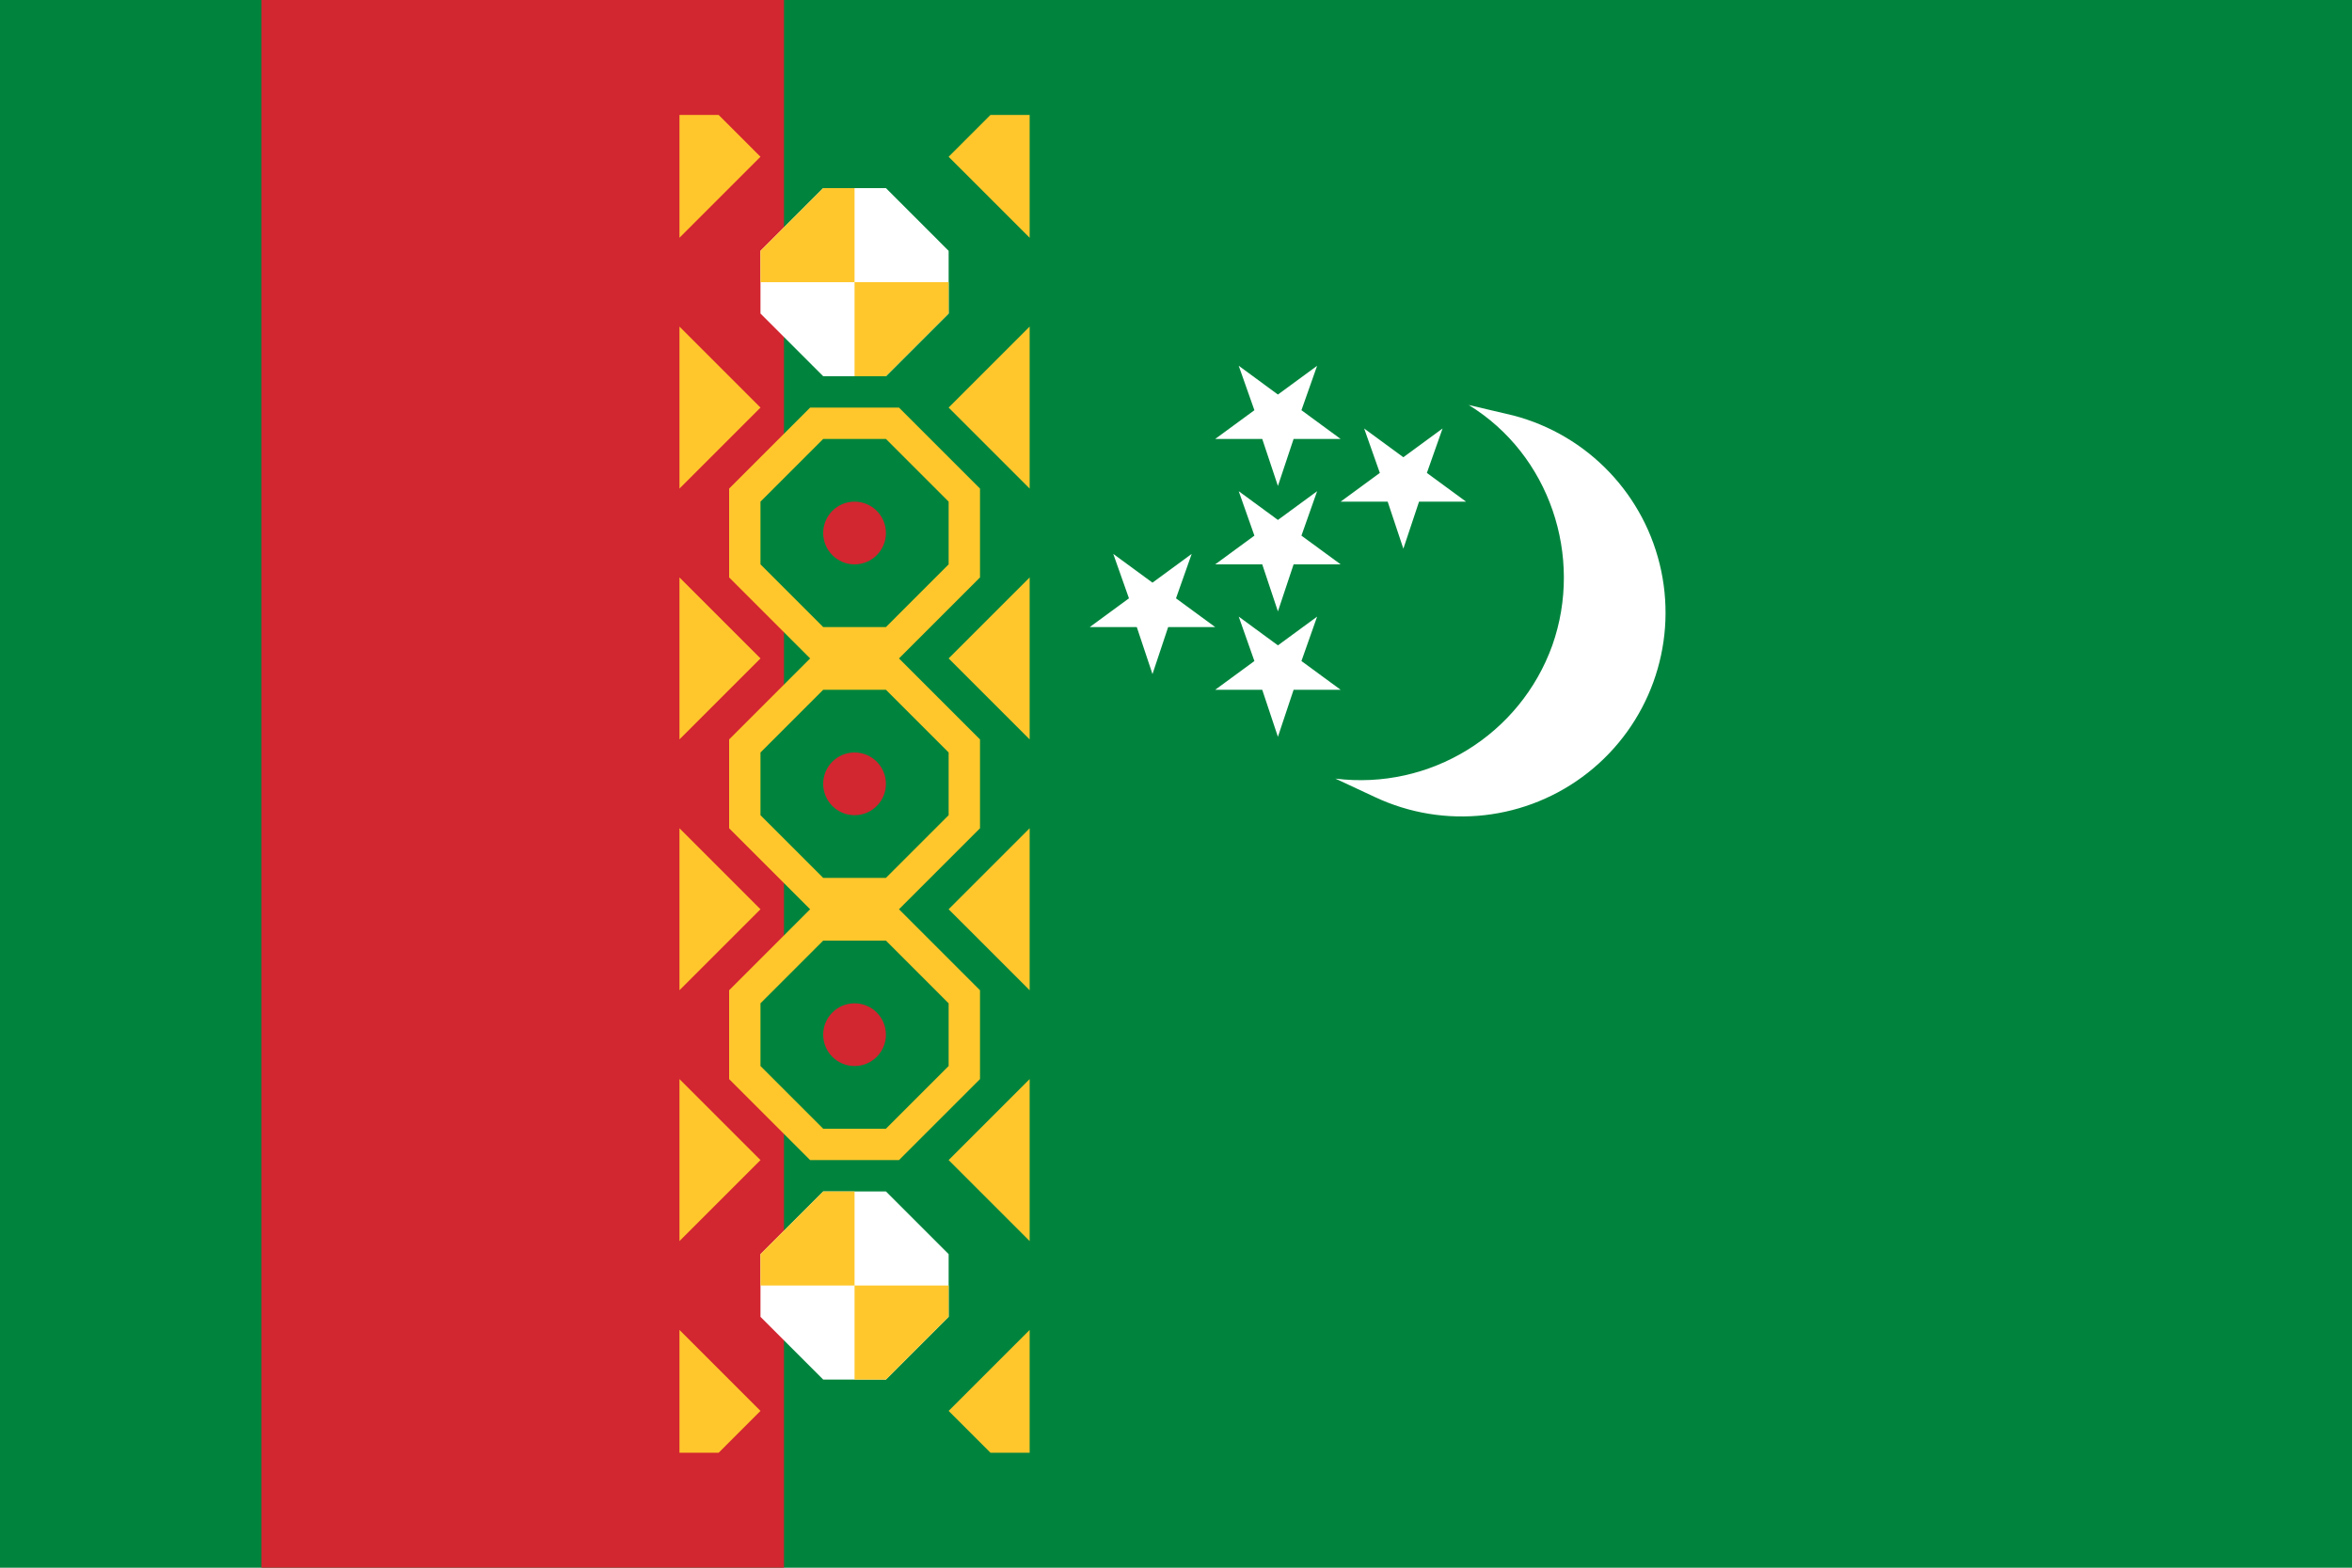
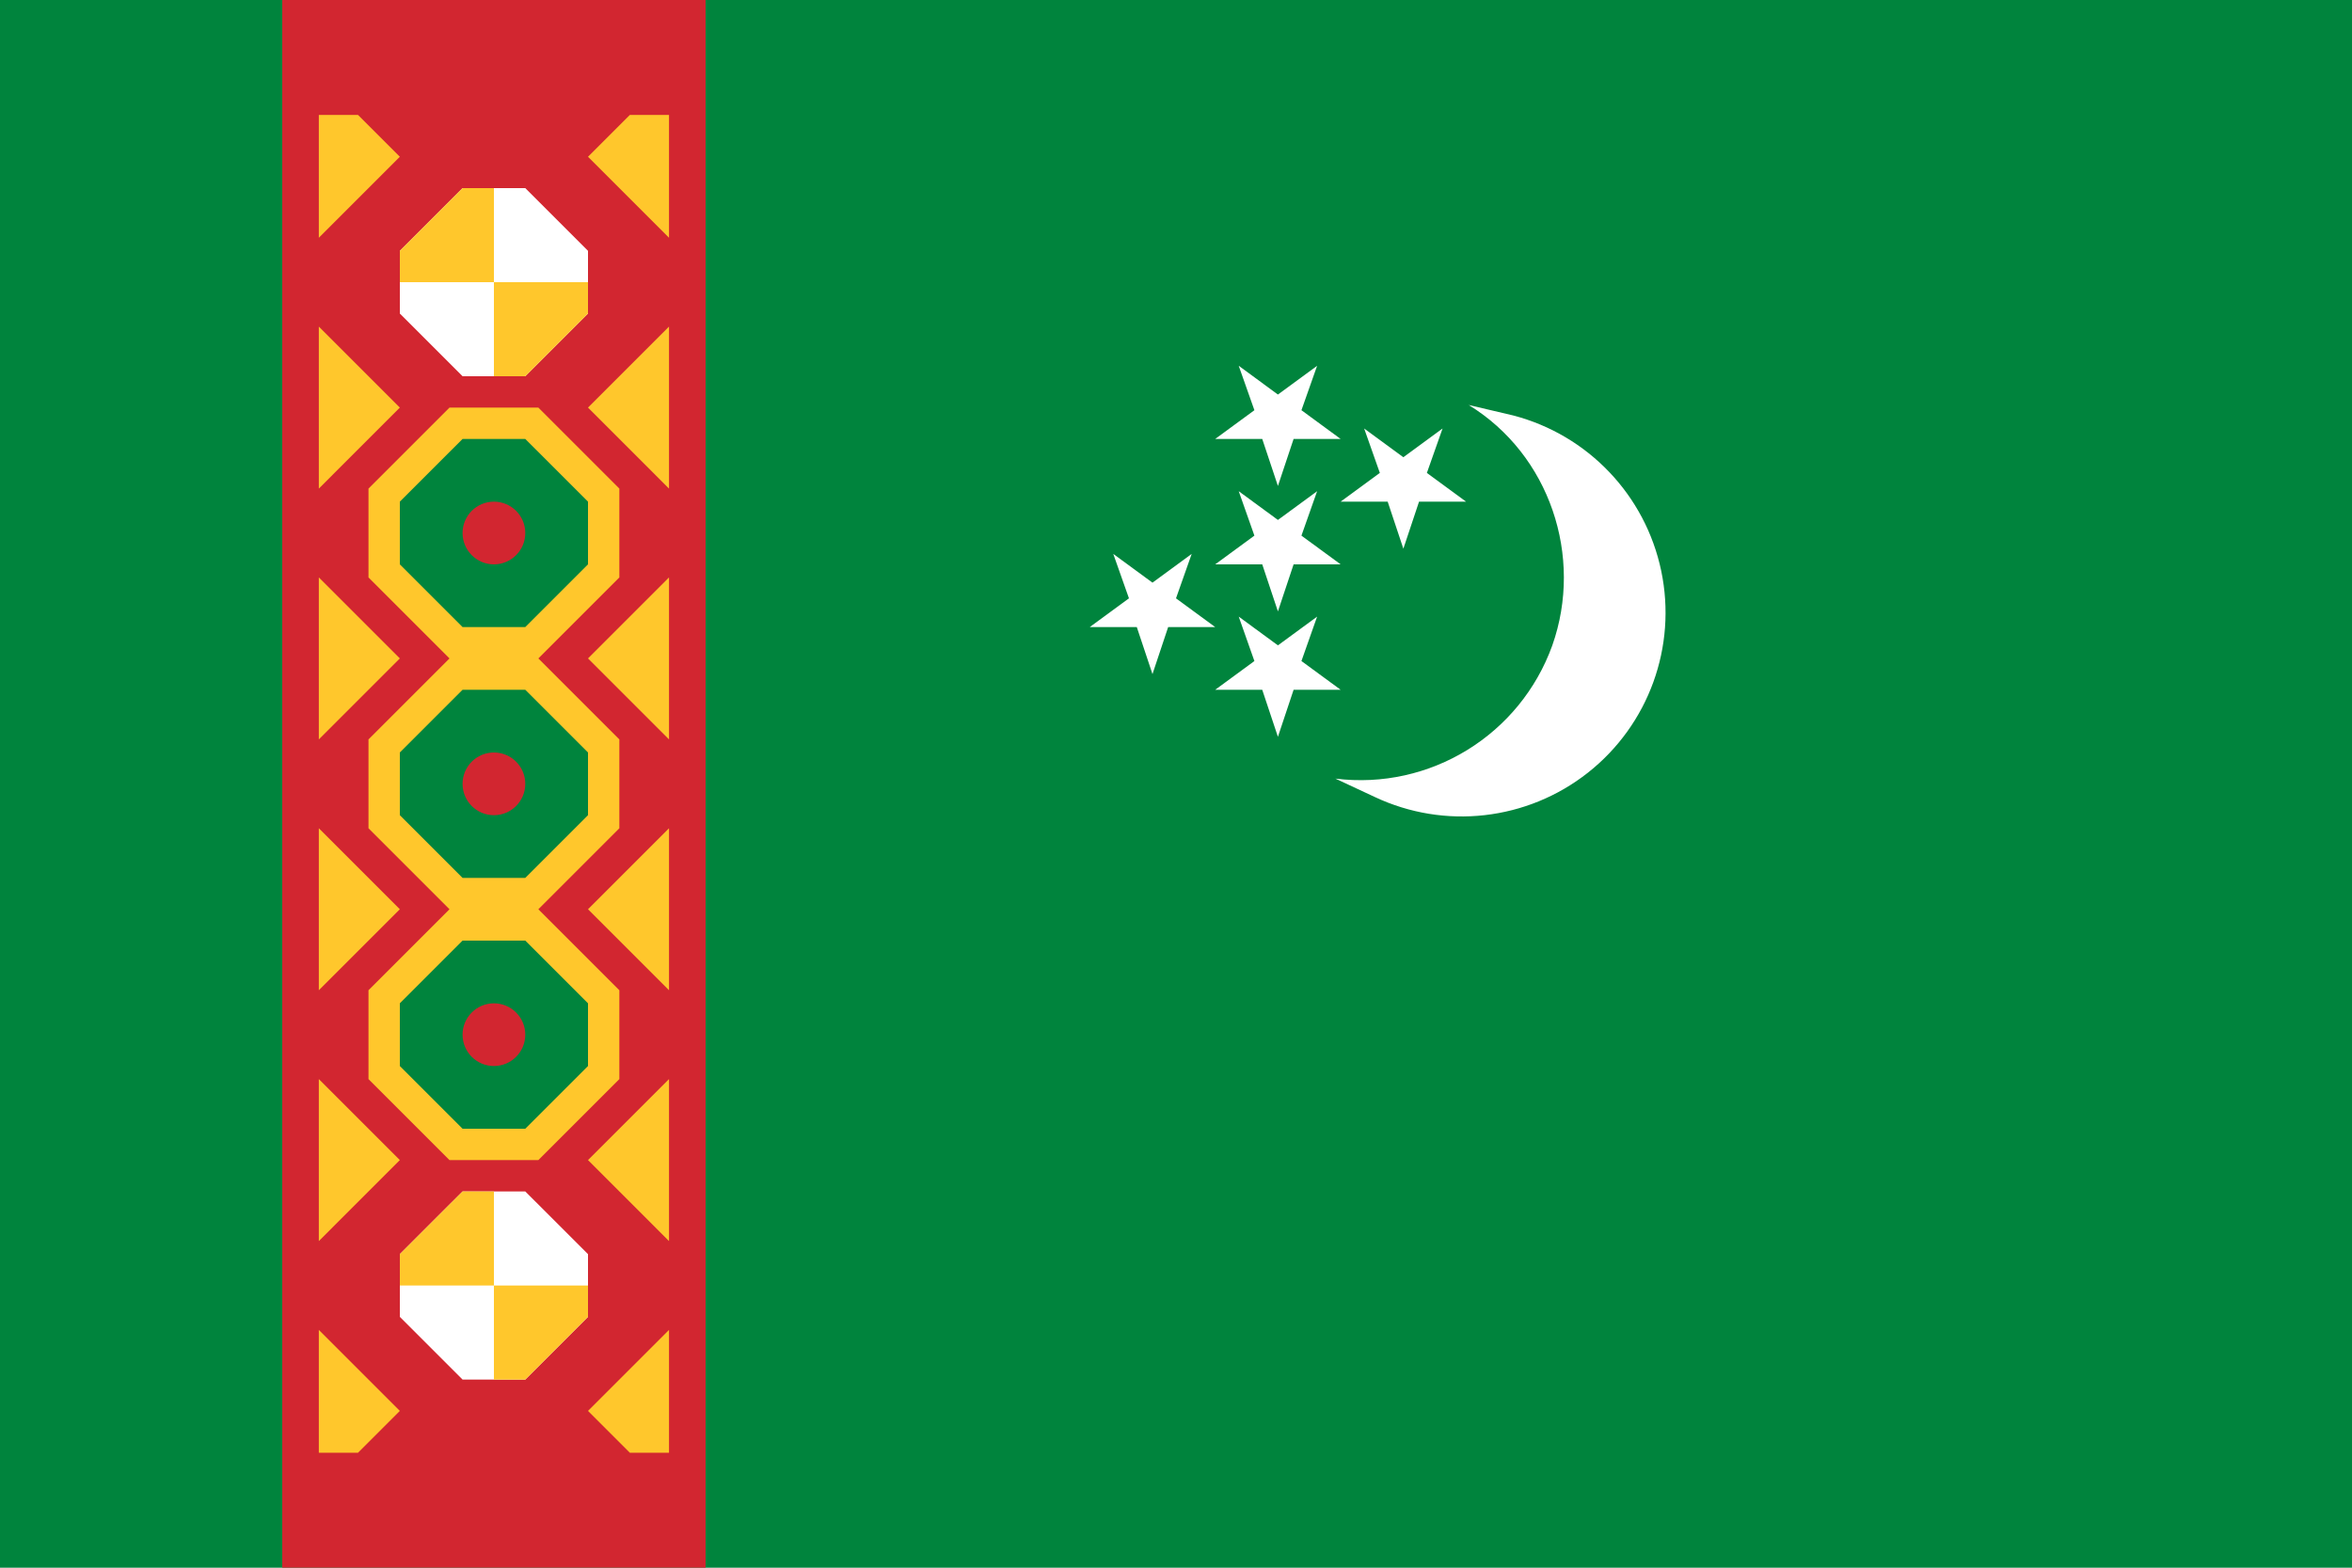
<svg xmlns="http://www.w3.org/2000/svg" width="900" height="600">
  <path fill="#00843D" d="M0 0h900v600H0z" />
-   <path fill="#D22630" d="M100 0h200v600H100z" />
-   <g transform="translate(194,44)">
-     <path fill="#FFFFFF" d="m280 96 6 17-15 11h18l6 18 6-18h18l-15-11 6-17-15 11zm88 15c31 19 44 58 32 92a78 78 0 0 1-83 51l15 7a78 78 0 1 0 53-146zm-40 9 6 17-15 11h18l6 18 6-18h18l-15-11 6-17-15 11zm-48 24 6 17-15 11h18l6 18 6-18h18l-15-11 6-17-15 11zm-48 24 6 17-15 11h18l6 18 6-18h18l-15-11 6-17-15 11zm48 24 6 17-15 11h18l6 18 6-18h18l-15-11 6-17-15 11zM97 52l24-24h24l24 24v24l-24 24h-24L97 76zm0 384 24-24h24l24 24v24l-24 24h-24l-24-24z" />
+   <path fill="#D22630" d="M108 0h162v600H108z" />
+   <g transform="translate(56,44)">
+     <path fill="#FFFFFF" d="M97 52l24-24h24l24 24v24l-24 24h-24L97 76zm0 384 24-24h24l24 24v24l-24 24h-24l-24-24z" />
    <path fill="#FFC72C" d="M66 0v47l31-31L81 0zm119 0-16 16 31 31V0zm-64 28L97 52v12h36V28zm12 36v36h12l24-24V64zM66 81v62l31-31zm134 0-31 31 31 31zm-84 31-31 31v34l31 31-31 31v34l31 31-31 31v34l31 31h34l31-31v-34l-31-31 31-31v-34l-31-31 31-31v-34l-31-31zm-50 65v62l31-31zm134 0-31 31 31 31zM66 273v62l31-31zm134 0-31 31 31 31zM66 369v62l31-31zm134 0-31 31 31 31zm-79 43-24 24v12h36v-36zm12 36v36h12l24-24v-12zm-67 17v47h15l16-16zm134 0-31 31 16 16h15z" />
    <path fill="#00843D" d="m121 124-24 24v24l24 24h24l24-24v-24l-24-24zm0 96-24 24v24l24 24h24l24-24v-24l-24-24zm0 96-24 24v24l24 24h24l24-24v-24l-24-24z" />
    <path fill="#D22630" d="M133 148a12 12 0 0 0-12 12 12 12 0 0 0 12 12 12 12 0 0 0 12-12 12 12 0 0 0-12-12m0 96a12 12 0 0 0-12 12 12 12 0 0 0 12 12 12 12 0 0 0 12-12 12 12 0 0 0-12-12m0 96a12 12 0 0 0-12 12 12 12 0 0 0 12 12 12 12 0 0 0 12-12 12 12 0 0 0-12-12" />
  </g>
+   <g transform="translate(194,44)">
+     <path fill="#FFFFFF" d="m280 96 6 17-15 11h18l6 18 6-18h18l-15-11 6-17-15 11zm88 15c31 19 44 58 32 92a78 78 0 0 1-83 51l15 7a78 78 0 1 0 53-146zm-40 9 6 17-15 11h18l6 18 6-18h18l-15-11 6-17-15 11zm-48 24 6 17-15 11h18l6 18 6-18h18l-15-11 6-17-15 11zm-48 24 6 17-15 11h18l6 18 6-18h18l-15-11 6-17-15 11zm48 24 6 17-15 11h18l6 18 6-18h18l-15-11 6-17-15 11z" />
+   </g>
</svg>
